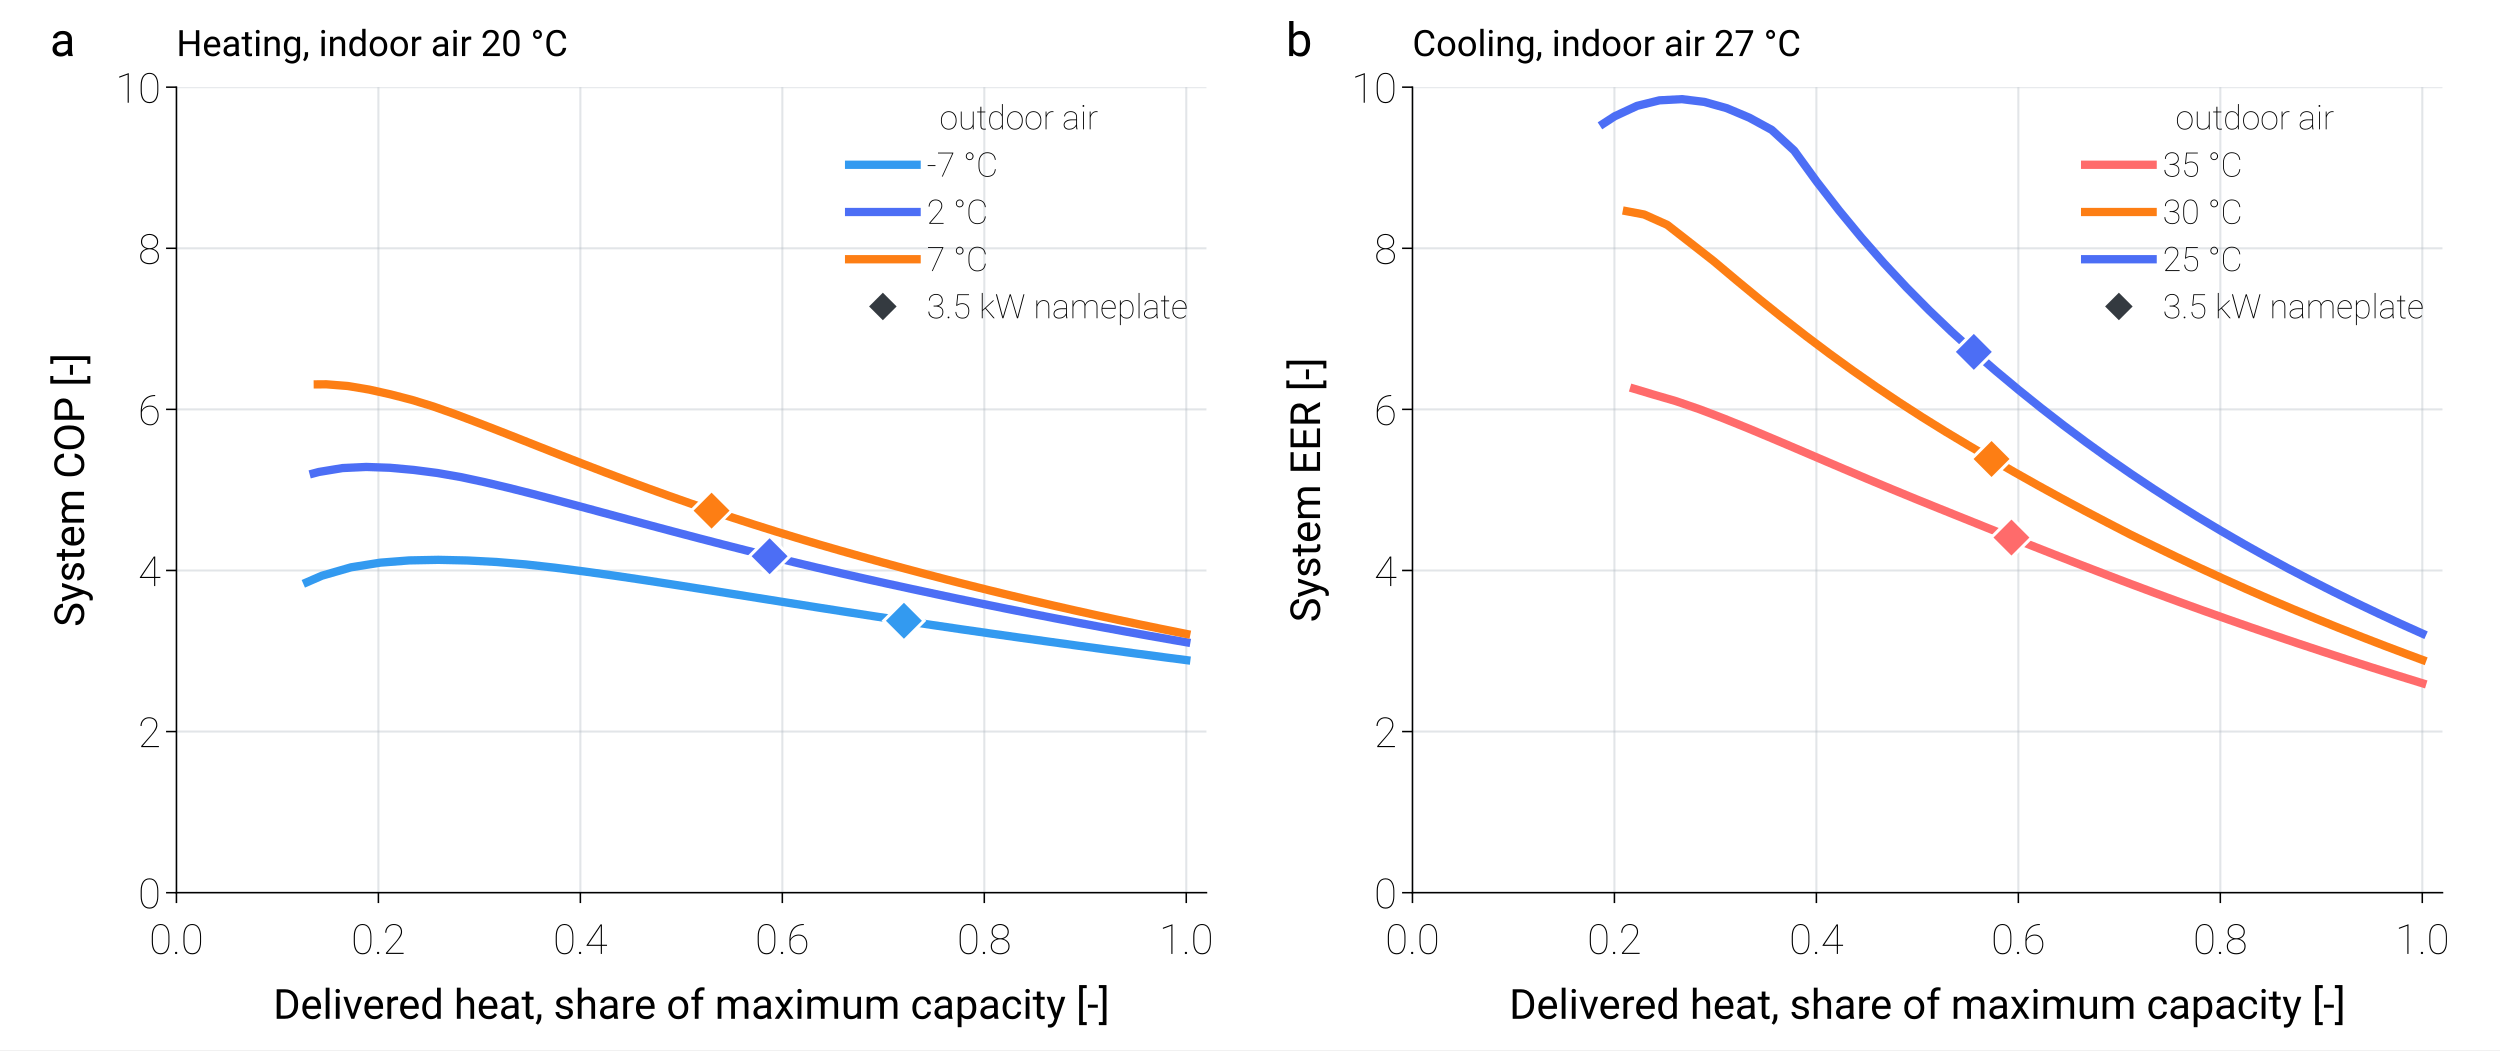
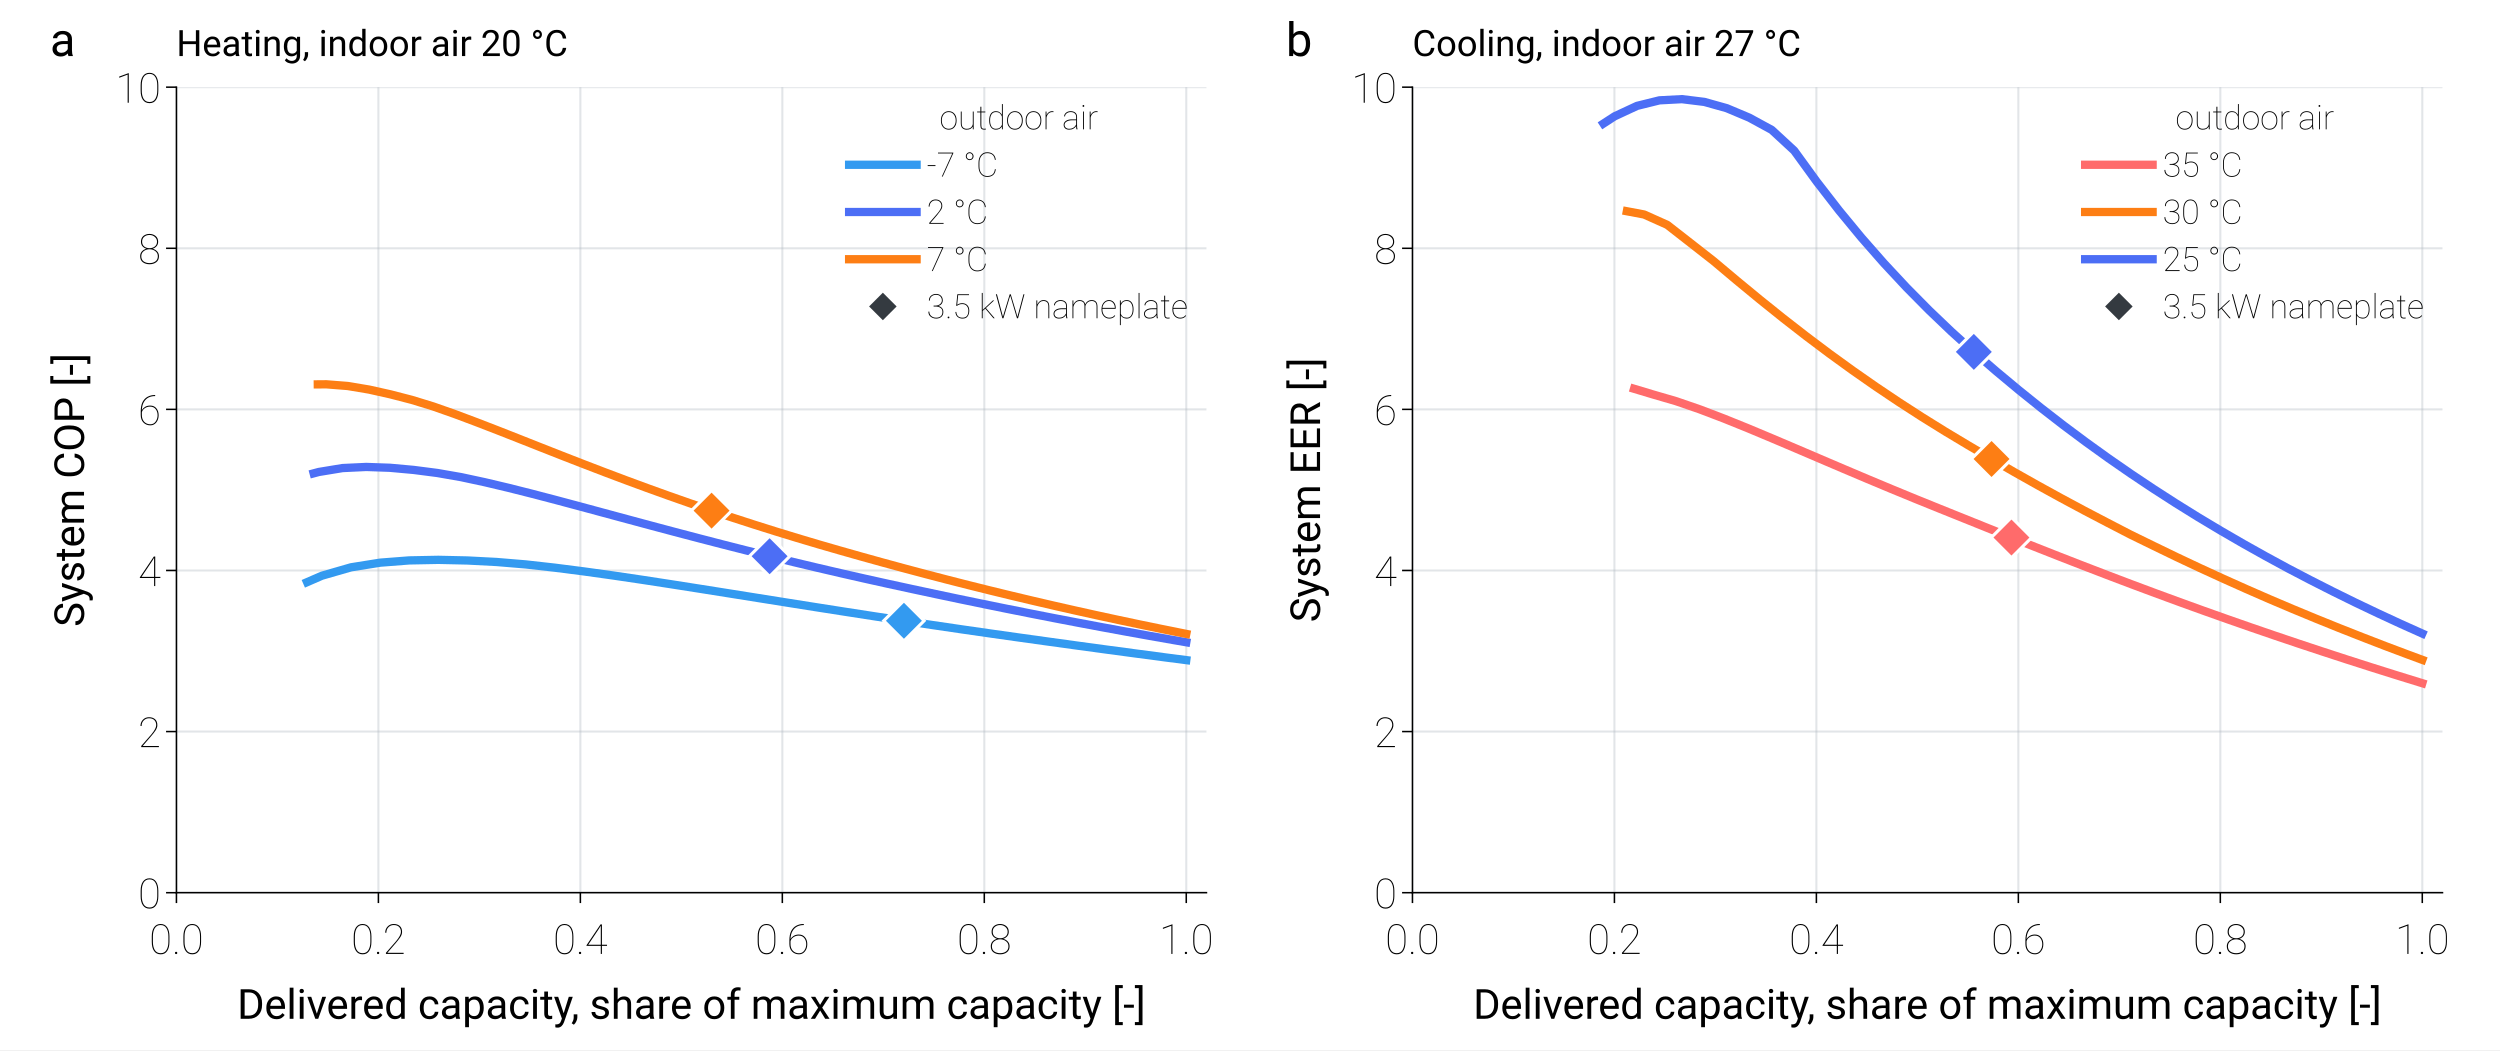
<svg xmlns="http://www.w3.org/2000/svg" xmlns:xlink="http://www.w3.org/1999/xlink" width="481.68pt" height="202.32pt" viewBox="0 0 481.68 202.32" version="1.1">
  <defs>
    <style type="text/css">*{stroke-linejoin: round; stroke-linecap: butt}</style>
  </defs>
  <g id="figure_1">
    <g id="patch_1">
      <path d="M 0 202.32  L 481.68 202.32  L 481.68 0  L 0 0  z " style="fill: #ffffff" />
    </g>
    <g id="axes_1">
      <g id="patch_2">
        <path d="M 33.994 171.994  L 232.45 171.994  L 232.45 16.796  L 33.994 16.796  z " style="fill: #ffffff" />
      </g>
      <g id="matplotlib.axis_1">
        <g id="xtick_1">
          <g id="line2d_1">
-             <path d="M 33.994 171.994  L 33.994 16.796  " clip-path="url(#pe93d511cfc)" style="fill: none; stroke: #adb5bd; stroke-opacity: 0.35; stroke-width: 0.4; stroke-linecap: square" />
+             <path d="M 33.994 171.994  L 33.994 16.796  " clip-path="url(#peae7e62622)" style="fill: none; stroke: #adb5bd; stroke-opacity: 0.35; stroke-width: 0.4; stroke-linecap: square" />
          </g>
          <g id="line2d_2">
            <defs>
              <path id="m2466767bb7" d="M 0 0  L 0 2  " style="stroke: #000000; stroke-width: 0.3" />
            </defs>
            <g>
              <use xlink:href="#m2466767bb7" x="33.994" y="171.994" style="stroke: #000000; stroke-width: 0.3" />
            </g>
          </g>
          <g id="text_1">
            <text style="font-weight: 200; font-size: 8px; font-family: 'Roboto', 'Inter', 'Paperlogy', 'Noto Sans CJK KR', 'Pretendard', 'Noto Sans Math', 'Noto Sans Symbols', 'Noto Sans Symbols 2', sans-serif; text-anchor: middle" x="33.994" y="183.794" transform="rotate(-0 33.9936 183.7936)">0.0</text>
          </g>
        </g>
        <g id="xtick_2">
          <g id="line2d_3">
-             <path d="M 72.907 171.994  L 72.907 16.796  " clip-path="url(#pe93d511cfc)" style="fill: none; stroke: #adb5bd; stroke-opacity: 0.35; stroke-width: 0.4; stroke-linecap: square" />
+             <path d="M 72.907 171.994  L 72.907 16.796  " clip-path="url(#peae7e62622)" style="fill: none; stroke: #adb5bd; stroke-opacity: 0.35; stroke-width: 0.4; stroke-linecap: square" />
          </g>
          <g id="line2d_4">
            <g>
              <use xlink:href="#m2466767bb7" x="72.907" y="171.994" style="stroke: #000000; stroke-width: 0.3" />
            </g>
          </g>
          <g id="text_2">
            <text style="font-weight: 200; font-size: 8px; font-family: 'Roboto', 'Inter', 'Paperlogy', 'Noto Sans CJK KR', 'Pretendard', 'Noto Sans Math', 'Noto Sans Symbols', 'Noto Sans Symbols 2', sans-serif; text-anchor: middle" x="72.907" y="183.794" transform="rotate(-0 72.90662 183.7936)">0.2</text>
          </g>
        </g>
        <g id="xtick_3">
          <g id="line2d_5">
-             <path d="M 111.82 171.994  L 111.82 16.796  " clip-path="url(#pe93d511cfc)" style="fill: none; stroke: #adb5bd; stroke-opacity: 0.35; stroke-width: 0.4; stroke-linecap: square" />
+             <path d="M 111.82 171.994  L 111.82 16.796  " clip-path="url(#peae7e62622)" style="fill: none; stroke: #adb5bd; stroke-opacity: 0.35; stroke-width: 0.4; stroke-linecap: square" />
          </g>
          <g id="line2d_6">
            <g>
              <use xlink:href="#m2466767bb7" x="111.82" y="171.994" style="stroke: #000000; stroke-width: 0.3" />
            </g>
          </g>
          <g id="text_3">
            <text style="font-weight: 200; font-size: 8px; font-family: 'Roboto', 'Inter', 'Paperlogy', 'Noto Sans CJK KR', 'Pretendard', 'Noto Sans Math', 'Noto Sans Symbols', 'Noto Sans Symbols 2', sans-serif; text-anchor: middle" x="111.82" y="183.794" transform="rotate(-0 111.8196 183.7936)">0.4</text>
          </g>
        </g>
        <g id="xtick_4">
          <g id="line2d_7">
-             <path d="M 150.733 171.994  L 150.733 16.796  " clip-path="url(#pe93d511cfc)" style="fill: none; stroke: #adb5bd; stroke-opacity: 0.35; stroke-width: 0.4; stroke-linecap: square" />
+             <path d="M 150.733 171.994  L 150.733 16.796  " clip-path="url(#peae7e62622)" style="fill: none; stroke: #adb5bd; stroke-opacity: 0.35; stroke-width: 0.4; stroke-linecap: square" />
          </g>
          <g id="line2d_8">
            <g>
              <use xlink:href="#m2466767bb7" x="150.733" y="171.994" style="stroke: #000000; stroke-width: 0.3" />
            </g>
          </g>
          <g id="text_4">
            <text style="font-weight: 200; font-size: 8px; font-family: 'Roboto', 'Inter', 'Paperlogy', 'Noto Sans CJK KR', 'Pretendard', 'Noto Sans Math', 'Noto Sans Symbols', 'Noto Sans Symbols 2', sans-serif; text-anchor: middle" x="150.733" y="183.794" transform="rotate(-0 150.7327 183.7936)">0.6</text>
          </g>
        </g>
        <g id="xtick_5">
          <g id="line2d_9">
-             <path d="M 189.646 171.994  L 189.646 16.796  " clip-path="url(#pe93d511cfc)" style="fill: none; stroke: #adb5bd; stroke-opacity: 0.35; stroke-width: 0.4; stroke-linecap: square" />
+             <path d="M 189.646 171.994  L 189.646 16.796  " clip-path="url(#peae7e62622)" style="fill: none; stroke: #adb5bd; stroke-opacity: 0.35; stroke-width: 0.4; stroke-linecap: square" />
          </g>
          <g id="line2d_10">
            <g>
              <use xlink:href="#m2466767bb7" x="189.646" y="171.994" style="stroke: #000000; stroke-width: 0.3" />
            </g>
          </g>
          <g id="text_5">
            <text style="font-weight: 200; font-size: 8px; font-family: 'Roboto', 'Inter', 'Paperlogy', 'Noto Sans CJK KR', 'Pretendard', 'Noto Sans Math', 'Noto Sans Symbols', 'Noto Sans Symbols 2', sans-serif; text-anchor: middle" x="189.646" y="183.794" transform="rotate(-0 189.6457 183.7936)">0.8</text>
          </g>
        </g>
        <g id="xtick_6">
          <g id="line2d_11">
-             <path d="M 228.559 171.994  L 228.559 16.796  " clip-path="url(#pe93d511cfc)" style="fill: none; stroke: #adb5bd; stroke-opacity: 0.35; stroke-width: 0.4; stroke-linecap: square" />
+             <path d="M 228.559 171.994  L 228.559 16.796  " clip-path="url(#peae7e62622)" style="fill: none; stroke: #adb5bd; stroke-opacity: 0.35; stroke-width: 0.4; stroke-linecap: square" />
          </g>
          <g id="line2d_12">
            <g>
              <use xlink:href="#m2466767bb7" x="228.559" y="171.994" style="stroke: #000000; stroke-width: 0.3" />
            </g>
          </g>
          <g id="text_6">
            <text style="font-weight: 200; font-size: 8px; font-family: 'Roboto', 'Inter', 'Paperlogy', 'Noto Sans CJK KR', 'Pretendard', 'Noto Sans Math', 'Noto Sans Symbols', 'Noto Sans Symbols 2', sans-serif; text-anchor: middle" x="228.559" y="183.794" transform="rotate(-0 228.5587 183.7936)">1.0</text>
          </g>
        </g>
        <g id="text_7">
-           <text style="font-size: 8px; font-family: 'Roboto', 'Inter', 'Paperlogy', 'Noto Sans CJK KR', 'Pretendard', 'Noto Sans Math', 'Noto Sans Symbols', 'Noto Sans Symbols 2', sans-serif; text-anchor: middle" x="133.222" y="196.294" transform="rotate(-0 133.2218 196.2936)">Delivered heat, share of maximum capacity [-]</text>
+           <text style="font-size: 8px; font-family: 'Roboto', 'Inter', 'Paperlogy', 'Noto Sans CJK KR', 'Pretendard', 'Noto Sans Math', 'Noto Sans Symbols', 'Noto Sans Symbols 2', sans-serif; text-anchor: middle" x="133.222" y="196.294" transform="rotate(-0 133.2218 196.2936)">Delivered capacity, share of maximum capacity [-]</text>
        </g>
      </g>
      <g id="matplotlib.axis_2">
        <g id="ytick_1">
          <g id="line2d_13">
-             <path d="M 33.994 171.994  L 232.45 171.994  " clip-path="url(#pe93d511cfc)" style="fill: none; stroke: #adb5bd; stroke-opacity: 0.35; stroke-width: 0.4; stroke-linecap: square" />
+             <path d="M 33.994 171.994  L 232.45 171.994  " clip-path="url(#peae7e62622)" style="fill: none; stroke: #adb5bd; stroke-opacity: 0.35; stroke-width: 0.4; stroke-linecap: square" />
          </g>
          <g id="line2d_14">
            <defs>
              <path id="m8ab1dd91d5" d="M 0 0  L -2 0  " style="stroke: #000000; stroke-width: 0.3" />
            </defs>
            <g>
              <use xlink:href="#m8ab1dd91d5" x="33.994" y="171.994" style="stroke: #000000; stroke-width: 0.3" />
            </g>
          </g>
          <g id="text_8">
            <text style="font-weight: 200; font-size: 8px; font-family: 'Roboto', 'Inter', 'Paperlogy', 'Noto Sans CJK KR', 'Pretendard', 'Noto Sans Math', 'Noto Sans Symbols', 'Noto Sans Symbols 2', sans-serif; text-anchor: end" x="30.994" y="174.994" transform="rotate(-0 30.9936 174.9936)">0</text>
          </g>
        </g>
        <g id="ytick_2">
          <g id="line2d_15">
-             <path d="M 33.994 140.954  L 232.45 140.954  " clip-path="url(#pe93d511cfc)" style="fill: none; stroke: #adb5bd; stroke-opacity: 0.35; stroke-width: 0.4; stroke-linecap: square" />
+             <path d="M 33.994 140.954  L 232.45 140.954  " clip-path="url(#peae7e62622)" style="fill: none; stroke: #adb5bd; stroke-opacity: 0.35; stroke-width: 0.4; stroke-linecap: square" />
          </g>
          <g id="line2d_16">
            <g>
              <use xlink:href="#m8ab1dd91d5" x="33.994" y="140.954" style="stroke: #000000; stroke-width: 0.3" />
            </g>
          </g>
          <g id="text_9">
            <text style="font-weight: 200; font-size: 8px; font-family: 'Roboto', 'Inter', 'Paperlogy', 'Noto Sans CJK KR', 'Pretendard', 'Noto Sans Math', 'Noto Sans Symbols', 'Noto Sans Symbols 2', sans-serif; text-anchor: end" x="30.994" y="143.954" transform="rotate(-0 30.9936 143.9542)">2</text>
          </g>
        </g>
        <g id="ytick_3">
          <g id="line2d_17">
-             <path d="M 33.994 109.915  L 232.45 109.915  " clip-path="url(#pe93d511cfc)" style="fill: none; stroke: #adb5bd; stroke-opacity: 0.35; stroke-width: 0.4; stroke-linecap: square" />
+             <path d="M 33.994 109.915  L 232.45 109.915  " clip-path="url(#peae7e62622)" style="fill: none; stroke: #adb5bd; stroke-opacity: 0.35; stroke-width: 0.4; stroke-linecap: square" />
          </g>
          <g id="line2d_18">
            <g>
              <use xlink:href="#m8ab1dd91d5" x="33.994" y="109.915" style="stroke: #000000; stroke-width: 0.3" />
            </g>
          </g>
          <g id="text_10">
            <text style="font-weight: 200; font-size: 8px; font-family: 'Roboto', 'Inter', 'Paperlogy', 'Noto Sans CJK KR', 'Pretendard', 'Noto Sans Math', 'Noto Sans Symbols', 'Noto Sans Symbols 2', sans-serif; text-anchor: end" x="30.994" y="112.915" transform="rotate(-0 30.9936 112.9147)">4</text>
          </g>
        </g>
        <g id="ytick_4">
          <g id="line2d_19">
-             <path d="M 33.994 78.875  L 232.45 78.875  " clip-path="url(#pe93d511cfc)" style="fill: none; stroke: #adb5bd; stroke-opacity: 0.35; stroke-width: 0.4; stroke-linecap: square" />
+             <path d="M 33.994 78.875  L 232.45 78.875  " clip-path="url(#peae7e62622)" style="fill: none; stroke: #adb5bd; stroke-opacity: 0.35; stroke-width: 0.4; stroke-linecap: square" />
          </g>
          <g id="line2d_20">
            <g>
              <use xlink:href="#m8ab1dd91d5" x="33.994" y="78.875" style="stroke: #000000; stroke-width: 0.3" />
            </g>
          </g>
          <g id="text_11">
            <text style="font-weight: 200; font-size: 8px; font-family: 'Roboto', 'Inter', 'Paperlogy', 'Noto Sans CJK KR', 'Pretendard', 'Noto Sans Math', 'Noto Sans Symbols', 'Noto Sans Symbols 2', sans-serif; text-anchor: end" x="30.994" y="81.875" transform="rotate(-0 30.9936 81.87528)">6</text>
          </g>
        </g>
        <g id="ytick_5">
          <g id="line2d_21">
-             <path d="M 33.994 47.836  L 232.45 47.836  " clip-path="url(#pe93d511cfc)" style="fill: none; stroke: #adb5bd; stroke-opacity: 0.35; stroke-width: 0.4; stroke-linecap: square" />
+             <path d="M 33.994 47.836  L 232.45 47.836  " clip-path="url(#peae7e62622)" style="fill: none; stroke: #adb5bd; stroke-opacity: 0.35; stroke-width: 0.4; stroke-linecap: square" />
          </g>
          <g id="line2d_22">
            <g>
              <use xlink:href="#m8ab1dd91d5" x="33.994" y="47.836" style="stroke: #000000; stroke-width: 0.3" />
            </g>
          </g>
          <g id="text_12">
            <text style="font-weight: 200; font-size: 8px; font-family: 'Roboto', 'Inter', 'Paperlogy', 'Noto Sans CJK KR', 'Pretendard', 'Noto Sans Math', 'Noto Sans Symbols', 'Noto Sans Symbols 2', sans-serif; text-anchor: end" x="30.994" y="50.836" transform="rotate(-0 30.9936 50.83584)">8</text>
          </g>
        </g>
        <g id="ytick_6">
          <g id="line2d_23">
-             <path d="M 33.994 16.796  L 232.45 16.796  " clip-path="url(#pe93d511cfc)" style="fill: none; stroke: #adb5bd; stroke-opacity: 0.35; stroke-width: 0.4; stroke-linecap: square" />
+             <path d="M 33.994 16.796  L 232.45 16.796  " clip-path="url(#peae7e62622)" style="fill: none; stroke: #adb5bd; stroke-opacity: 0.35; stroke-width: 0.4; stroke-linecap: square" />
          </g>
          <g id="line2d_24">
            <g>
              <use xlink:href="#m8ab1dd91d5" x="33.994" y="16.796" style="stroke: #000000; stroke-width: 0.3" />
            </g>
          </g>
          <g id="text_13">
            <text style="font-weight: 200; font-size: 8px; font-family: 'Roboto', 'Inter', 'Paperlogy', 'Noto Sans CJK KR', 'Pretendard', 'Noto Sans Math', 'Noto Sans Symbols', 'Noto Sans Symbols 2', sans-serif; text-anchor: end" x="30.994" y="19.796" transform="rotate(-0 30.9936 19.7964)">10</text>
          </g>
        </g>
        <g id="text_14">
          <text style="font-size: 8px; font-family: 'Roboto', 'Inter', 'Paperlogy', 'Noto Sans CJK KR', 'Pretendard', 'Noto Sans Math', 'Noto Sans Symbols', 'Noto Sans Symbols 2', sans-serif; text-anchor: middle" x="16.189" y="94.395" transform="rotate(-90 16.1886 94.395)">System COP [-]</text>
        </g>
      </g>
      <g id="line2d_25">
-         <path d="M 59.17 112.166  L 59.17 112.166  L 62.027 110.922  L 67.634 109.305  L 73.241 108.41  L 78.848 107.975  L 84.454 107.865  L 90.061 107.989  L 95.668 108.279  L 101.275 108.745  L 106.882 109.373  L 112.488 110.093  L 118.095 110.876  L 123.702 111.705  L 129.309 112.566  L 134.915 113.446  L 140.522 114.336  L 146.129 115.23  L 151.736 116.122  L 157.342 117.009  L 162.949 117.886  L 168.556 118.753  L 174.163 119.606  L 179.769 120.445  L 185.376 121.269  L 190.983 122.077  L 196.59 122.868  L 202.197 123.649  L 207.803 124.423  L 213.41 125.184  L 219.017 125.935  L 224.624 126.678  L 228.559 127.187  " clip-path="url(#pe93d511cfc)" style="fill: none; stroke: #339af0; stroke-width: 1.6; stroke-linecap: square" />
+         <path d="M 59.17 112.166  L 59.17 112.166  L 62.027 110.922  L 67.634 109.305  L 73.241 108.41  L 78.848 107.975  L 84.454 107.865  L 90.061 107.989  L 95.668 108.279  L 101.275 108.745  L 106.882 109.373  L 112.488 110.093  L 118.095 110.876  L 123.702 111.705  L 129.309 112.566  L 134.915 113.446  L 140.522 114.336  L 146.129 115.23  L 151.736 116.122  L 157.342 117.009  L 162.949 117.886  L 168.556 118.753  L 174.163 119.606  L 179.769 120.445  L 185.376 121.269  L 190.983 122.077  L 196.59 122.868  L 202.197 123.649  L 207.803 124.423  L 213.41 125.184  L 219.017 125.935  L 224.624 126.678  L 228.559 127.187  " clip-path="url(#peae7e62622)" style="fill: none; stroke: #339af0; stroke-width: 1.6; stroke-linecap: square" />
      </g>
      <g id="line2d_26">
-         <path d="M 60.436 91.2  L 60.436 91.2  L 60.436 91.2  L 61.423 90.937  L 65.994 90.183  L 70.566 89.967  L 75.137 90.127  L 79.709 90.542  L 84.28 91.133  L 88.852 91.931  L 93.423 92.914  L 97.994 93.997  L 102.566 95.149  L 107.137 96.345  L 111.709 97.567  L 116.28 98.803  L 120.852 100.037  L 125.423 101.267  L 129.995 102.485  L 134.566 103.687  L 139.138 104.871  L 143.709 106.033  L 148.281 107.171  L 152.852 108.286  L 157.424 109.375  L 161.995 110.44  L 166.567 111.479  L 171.138 112.493  L 175.71 113.486  L 180.281 114.464  L 184.853 115.426  L 189.424 116.371  L 193.996 117.3  L 198.567 118.211  L 203.139 119.106  L 207.71 119.981  L 212.282 120.838  L 216.853 121.678  L 221.425 122.5  L 225.996 123.304  L 228.559 123.746  " clip-path="url(#pe93d511cfc)" style="fill: none; stroke: #4c6ef5; stroke-width: 1.6; stroke-linecap: square" />
+         <path d="M 60.436 91.2  L 60.436 91.2  L 60.436 91.2  L 61.423 90.937  L 65.994 90.183  L 70.566 89.967  L 75.137 90.127  L 79.709 90.542  L 84.28 91.133  L 88.852 91.931  L 93.423 92.914  L 97.994 93.997  L 102.566 95.149  L 107.137 96.345  L 111.709 97.567  L 116.28 98.803  L 120.852 100.037  L 125.423 101.267  L 129.995 102.485  L 134.566 103.687  L 139.138 104.871  L 143.709 106.033  L 148.281 107.171  L 152.852 108.286  L 157.424 109.375  L 161.995 110.44  L 166.567 111.479  L 171.138 112.493  L 175.71 113.486  L 180.281 114.464  L 184.853 115.426  L 189.424 116.371  L 193.996 117.3  L 198.567 118.211  L 203.139 119.106  L 207.71 119.981  L 212.282 120.838  L 216.853 121.678  L 221.425 122.5  L 225.996 123.304  L 228.559 123.746  " clip-path="url(#peae7e62622)" style="fill: none; stroke: #4c6ef5; stroke-width: 1.6; stroke-linecap: square" />
      </g>
      <g id="line2d_27">
-         <path d="M 61.232 74.059  L 61.232 74.059  L 61.232 74.059  L 61.232 74.059  L 62.863 74.045  L 66.987 74.37  L 71.111 75.059  L 75.235 75.981  L 79.36 77.05  L 83.484 78.317  L 87.608 79.769  L 91.732 81.314  L 95.856 82.908  L 99.981 84.53  L 104.105 86.161  L 108.229 87.784  L 112.353 89.39  L 116.477 90.972  L 120.601 92.525  L 124.726 94.044  L 128.85 95.529  L 132.974 96.977  L 137.098 98.387  L 141.222 99.76  L 145.347 101.095  L 149.471 102.394  L 153.595 103.655  L 157.719 104.883  L 161.843 106.074  L 165.967 107.242  L 170.092 108.388  L 174.216 109.51  L 178.34 110.607  L 182.464 111.682  L 186.588 112.733  L 190.713 113.76  L 194.837 114.763  L 198.961 115.743  L 203.085 116.701  L 207.209 117.636  L 211.333 118.549  L 215.458 119.441  L 219.582 120.313  L 223.706 121.162  L 227.83 121.991  L 228.559 122.136  " clip-path="url(#pe93d511cfc)" style="fill: none; stroke: #fd7e14; stroke-width: 1.6; stroke-linecap: square" />
+         <path d="M 61.232 74.059  L 61.232 74.059  L 61.232 74.059  L 61.232 74.059  L 62.863 74.045  L 66.987 74.37  L 71.111 75.059  L 75.235 75.981  L 79.36 77.05  L 83.484 78.317  L 87.608 79.769  L 91.732 81.314  L 95.856 82.908  L 99.981 84.53  L 104.105 86.161  L 108.229 87.784  L 112.353 89.39  L 116.477 90.972  L 120.601 92.525  L 124.726 94.044  L 128.85 95.529  L 132.974 96.977  L 137.098 98.387  L 141.222 99.76  L 145.347 101.095  L 149.471 102.394  L 153.595 103.655  L 157.719 104.883  L 161.843 106.074  L 165.967 107.242  L 170.092 108.388  L 174.216 109.51  L 178.34 110.607  L 182.464 111.682  L 186.588 112.733  L 190.713 113.76  L 194.837 114.763  L 198.961 115.743  L 203.085 116.701  L 207.209 117.636  L 211.333 118.549  L 215.458 119.441  L 219.582 120.313  L 223.706 121.162  L 227.83 121.991  L 228.559 122.136  " clip-path="url(#peae7e62622)" style="fill: none; stroke: #fd7e14; stroke-width: 1.6; stroke-linecap: square" />
      </g>
      <g id="line2d_28" />
      <g id="patch_3">
        <path d="M 33.994 171.994  L 33.994 16.796  " style="fill: none; stroke: #000000; stroke-width: 0.3; stroke-linejoin: miter; stroke-linecap: square" />
      </g>
      <g id="patch_4">
        <path d="M 33.994 171.994  L 232.45 171.994  " style="fill: none; stroke: #000000; stroke-width: 0.3; stroke-linejoin: miter; stroke-linecap: square" />
      </g>
      <g id="text_15">
        <text style="font-size: 9px; font-family: 'Roboto', 'Inter', 'Paperlogy', 'Noto Sans CJK KR', 'Pretendard', 'Noto Sans Math', 'Noto Sans Symbols', 'Noto Sans Symbols 2', sans-serif; text-anchor: start" x="9.634" y="10.796" transform="rotate(-0 9.6336 10.7964)">a</text>
      </g>
      <g id="text_16">
        <text style="font-size: 7px; font-family: 'Roboto', 'Inter', 'Paperlogy', 'Noto Sans CJK KR', 'Pretendard', 'Noto Sans Math', 'Noto Sans Symbols', 'Noto Sans Symbols 2', sans-serif; text-anchor: start" x="33.994" y="10.796" transform="rotate(-0 33.9936 10.7964)">Heating, indoor air 20 °C</text>
      </g>
      <g id="line2d_29">
        <defs>
          <path id="m52c33c98a3" d="M -0 3.889  L 3.889 0  L 0 -3.889  L -3.889 -0  z " style="stroke: #ffffff; stroke-width: 0.6; stroke-linejoin: miter" />
        </defs>
-         <g clip-path="url(#pe93d511cfc)">
+         <g clip-path="url(#peae7e62622)">
          <use xlink:href="#m52c33c98a3" x="174.163" y="119.606" style="fill: #339af0; stroke: #ffffff; stroke-width: 0.6; stroke-linejoin: miter" />
        </g>
      </g>
      <g id="line2d_30">
        <defs>
          <path id="mee6ac0315c" d="M -0 3.889  L 3.889 0  L 0 -3.889  L -3.889 -0  z " style="stroke: #ffffff; stroke-width: 0.6; stroke-linejoin: miter" />
        </defs>
-         <g clip-path="url(#pe93d511cfc)">
+         <g clip-path="url(#peae7e62622)">
          <use xlink:href="#mee6ac0315c" x="148.281" y="107.171" style="fill: #4c6ef5; stroke: #ffffff; stroke-width: 0.6; stroke-linejoin: miter" />
        </g>
      </g>
      <g id="line2d_31">
        <defs>
          <path id="me0ae78a7ed" d="M -0 3.889  L 3.889 0  L 0 -3.889  L -3.889 -0  z " style="stroke: #ffffff; stroke-width: 0.6; stroke-linejoin: miter" />
        </defs>
-         <g clip-path="url(#pe93d511cfc)">
+         <g clip-path="url(#peae7e62622)">
          <use xlink:href="#me0ae78a7ed" x="137.098" y="98.387" style="fill: #fd7e14; stroke: #ffffff; stroke-width: 0.6; stroke-linejoin: miter" />
        </g>
      </g>
      <g id="legend_1">
        <g id="text_17">
          <text style="font-weight: 200; font-size: 6.5px; font-family: 'Roboto', 'Inter', 'Paperlogy', 'Noto Sans CJK KR', 'Pretendard', 'Noto Sans Math', 'Noto Sans Symbols', 'Noto Sans Symbols 2', sans-serif; text-anchor: start" x="181.007" y="24.921" transform="rotate(-0 181.0066 24.9214)">outdoor air</text>
        </g>
        <g id="line2d_32">
          <path d="M 163.601 31.746  L 170.101 31.746  L 176.601 31.746  " style="fill: none; stroke: #339af0; stroke-width: 1.6; stroke-linecap: square" />
        </g>
        <g id="text_18">
          <text style="font-weight: 200; font-size: 6.5px; font-family: 'Roboto', 'Inter', 'Paperlogy', 'Noto Sans CJK KR', 'Pretendard', 'Noto Sans Math', 'Noto Sans Symbols', 'Noto Sans Symbols 2', sans-serif; text-anchor: start" x="178.551" y="34.021" transform="rotate(-0 178.5508 34.0214)">-7 °C</text>
        </g>
        <g id="line2d_33">
          <path d="M 163.601 40.846  L 170.101 40.846  L 176.601 40.846  " style="fill: none; stroke: #4c6ef5; stroke-width: 1.6; stroke-linecap: square" />
        </g>
        <g id="text_19">
          <text style="font-weight: 200; font-size: 6.5px; font-family: 'Roboto', 'Inter', 'Paperlogy', 'Noto Sans CJK KR', 'Pretendard', 'Noto Sans Math', 'Noto Sans Symbols', 'Noto Sans Symbols 2', sans-serif; text-anchor: start" x="178.551" y="43.121" transform="rotate(-0 178.5508 43.1214)">2 °C</text>
        </g>
        <g id="line2d_34">
          <path d="M 163.601 49.946  L 170.101 49.946  L 176.601 49.946  " style="fill: none; stroke: #fd7e14; stroke-width: 1.6; stroke-linecap: square" />
        </g>
        <g id="text_20">
          <text style="font-weight: 200; font-size: 6.5px; font-family: 'Roboto', 'Inter', 'Paperlogy', 'Noto Sans CJK KR', 'Pretendard', 'Noto Sans Math', 'Noto Sans Symbols', 'Noto Sans Symbols 2', sans-serif; text-anchor: start" x="178.551" y="52.221" transform="rotate(-0 178.5508 52.2214)">7 °C</text>
        </g>
        <g id="line2d_35">
          <defs>
            <path id="m2ac2c188bb" d="M -0 1.945  L 1.945 0  L 0 -1.945  L -1.945 -0  z " style="stroke: #343a40; stroke-linejoin: miter" />
          </defs>
          <g>
            <use xlink:href="#m2ac2c188bb" x="170.101" y="59.046" style="fill: #343a40; stroke: #343a40; stroke-linejoin: miter" />
          </g>
        </g>
        <g id="text_21">
          <text style="font-weight: 200; font-size: 6.5px; font-family: 'Roboto', 'Inter', 'Paperlogy', 'Noto Sans CJK KR', 'Pretendard', 'Noto Sans Math', 'Noto Sans Symbols', 'Noto Sans Symbols 2', sans-serif; text-anchor: start" x="178.551" y="61.321" transform="rotate(-0 178.5508 61.3214)">3.5 kW nameplate</text>
        </g>
      </g>
    </g>
    <g id="axes_2">
      <g id="patch_5">
        <path d="M 272.141 171.994  L 470.598 171.994  L 470.598 16.796  L 272.141 16.796  z " style="fill: #ffffff" />
      </g>
      <g id="matplotlib.axis_3">
        <g id="xtick_7">
          <g id="line2d_36">
-             <path d="M 272.141 171.994  L 272.141 16.796  " clip-path="url(#pe4dfc6f182)" style="fill: none; stroke: #adb5bd; stroke-opacity: 0.35; stroke-width: 0.4; stroke-linecap: square" />
+             <path d="M 272.141 171.994  L 272.141 16.796  " clip-path="url(#pd9ec1f9116)" style="fill: none; stroke: #adb5bd; stroke-opacity: 0.35; stroke-width: 0.4; stroke-linecap: square" />
          </g>
          <g id="line2d_37">
            <g>
              <use xlink:href="#m2466767bb7" x="272.141" y="171.994" style="stroke: #000000; stroke-width: 0.3" />
            </g>
          </g>
          <g id="text_22">
            <text style="font-weight: 200; font-size: 8px; font-family: 'Roboto', 'Inter', 'Paperlogy', 'Noto Sans CJK KR', 'Pretendard', 'Noto Sans Math', 'Noto Sans Symbols', 'Noto Sans Symbols 2', sans-serif; text-anchor: middle" x="272.141" y="183.794" transform="rotate(-0 272.1413 183.7936)">0.0</text>
          </g>
        </g>
        <g id="xtick_8">
          <g id="line2d_38">
-             <path d="M 311.054 171.994  L 311.054 16.796  " clip-path="url(#pe4dfc6f182)" style="fill: none; stroke: #adb5bd; stroke-opacity: 0.35; stroke-width: 0.4; stroke-linecap: square" />
+             <path d="M 311.054 171.994  L 311.054 16.796  " clip-path="url(#pd9ec1f9116)" style="fill: none; stroke: #adb5bd; stroke-opacity: 0.35; stroke-width: 0.4; stroke-linecap: square" />
          </g>
          <g id="line2d_39">
            <g>
              <use xlink:href="#m2466767bb7" x="311.054" y="171.994" style="stroke: #000000; stroke-width: 0.3" />
            </g>
          </g>
          <g id="text_23">
            <text style="font-weight: 200; font-size: 8px; font-family: 'Roboto', 'Inter', 'Paperlogy', 'Noto Sans CJK KR', 'Pretendard', 'Noto Sans Math', 'Noto Sans Symbols', 'Noto Sans Symbols 2', sans-serif; text-anchor: middle" x="311.054" y="183.794" transform="rotate(-0 311.0543 183.7936)">0.2</text>
          </g>
        </g>
        <g id="xtick_9">
          <g id="line2d_40">
-             <path d="M 349.967 171.994  L 349.967 16.796  " clip-path="url(#pe4dfc6f182)" style="fill: none; stroke: #adb5bd; stroke-opacity: 0.35; stroke-width: 0.4; stroke-linecap: square" />
+             <path d="M 349.967 171.994  L 349.967 16.796  " clip-path="url(#pd9ec1f9116)" style="fill: none; stroke: #adb5bd; stroke-opacity: 0.35; stroke-width: 0.4; stroke-linecap: square" />
          </g>
          <g id="line2d_41">
            <g>
              <use xlink:href="#m2466767bb7" x="349.967" y="171.994" style="stroke: #000000; stroke-width: 0.3" />
            </g>
          </g>
          <g id="text_24">
            <text style="font-weight: 200; font-size: 8px; font-family: 'Roboto', 'Inter', 'Paperlogy', 'Noto Sans CJK KR', 'Pretendard', 'Noto Sans Math', 'Noto Sans Symbols', 'Noto Sans Symbols 2', sans-serif; text-anchor: middle" x="349.967" y="183.794" transform="rotate(-0 349.9673 183.7936)">0.4</text>
          </g>
        </g>
        <g id="xtick_10">
          <g id="line2d_42">
-             <path d="M 388.88 171.994  L 388.88 16.796  " clip-path="url(#pe4dfc6f182)" style="fill: none; stroke: #adb5bd; stroke-opacity: 0.35; stroke-width: 0.4; stroke-linecap: square" />
+             <path d="M 388.88 171.994  L 388.88 16.796  " clip-path="url(#pd9ec1f9116)" style="fill: none; stroke: #adb5bd; stroke-opacity: 0.35; stroke-width: 0.4; stroke-linecap: square" />
          </g>
          <g id="line2d_43">
            <g>
              <use xlink:href="#m2466767bb7" x="388.88" y="171.994" style="stroke: #000000; stroke-width: 0.3" />
            </g>
          </g>
          <g id="text_25">
            <text style="font-weight: 200; font-size: 8px; font-family: 'Roboto', 'Inter', 'Paperlogy', 'Noto Sans CJK KR', 'Pretendard', 'Noto Sans Math', 'Noto Sans Symbols', 'Noto Sans Symbols 2', sans-serif; text-anchor: middle" x="388.88" y="183.794" transform="rotate(-0 388.8804 183.7936)">0.6</text>
          </g>
        </g>
        <g id="xtick_11">
          <g id="line2d_44">
-             <path d="M 427.793 171.994  L 427.793 16.796  " clip-path="url(#pe4dfc6f182)" style="fill: none; stroke: #adb5bd; stroke-opacity: 0.35; stroke-width: 0.4; stroke-linecap: square" />
+             <path d="M 427.793 171.994  L 427.793 16.796  " clip-path="url(#pd9ec1f9116)" style="fill: none; stroke: #adb5bd; stroke-opacity: 0.35; stroke-width: 0.4; stroke-linecap: square" />
          </g>
          <g id="line2d_45">
            <g>
              <use xlink:href="#m2466767bb7" x="427.793" y="171.994" style="stroke: #000000; stroke-width: 0.3" />
            </g>
          </g>
          <g id="text_26">
            <text style="font-weight: 200; font-size: 8px; font-family: 'Roboto', 'Inter', 'Paperlogy', 'Noto Sans CJK KR', 'Pretendard', 'Noto Sans Math', 'Noto Sans Symbols', 'Noto Sans Symbols 2', sans-serif; text-anchor: middle" x="427.793" y="183.794" transform="rotate(-0 427.7934 183.7936)">0.8</text>
          </g>
        </g>
        <g id="xtick_12">
          <g id="line2d_46">
-             <path d="M 466.706 171.994  L 466.706 16.796  " clip-path="url(#pe4dfc6f182)" style="fill: none; stroke: #adb5bd; stroke-opacity: 0.35; stroke-width: 0.4; stroke-linecap: square" />
+             <path d="M 466.706 171.994  L 466.706 16.796  " clip-path="url(#pd9ec1f9116)" style="fill: none; stroke: #adb5bd; stroke-opacity: 0.35; stroke-width: 0.4; stroke-linecap: square" />
          </g>
          <g id="line2d_47">
            <g>
              <use xlink:href="#m2466767bb7" x="466.706" y="171.994" style="stroke: #000000; stroke-width: 0.3" />
            </g>
          </g>
          <g id="text_27">
            <text style="font-weight: 200; font-size: 8px; font-family: 'Roboto', 'Inter', 'Paperlogy', 'Noto Sans CJK KR', 'Pretendard', 'Noto Sans Math', 'Noto Sans Symbols', 'Noto Sans Symbols 2', sans-serif; text-anchor: middle" x="466.706" y="183.794" transform="rotate(-0 466.7064 183.7936)">1.0</text>
          </g>
        </g>
        <g id="text_28">
-           <text style="font-size: 8px; font-family: 'Roboto', 'Inter', 'Paperlogy', 'Noto Sans CJK KR', 'Pretendard', 'Noto Sans Math', 'Noto Sans Symbols', 'Noto Sans Symbols 2', sans-serif; text-anchor: middle" x="371.369" y="196.294" transform="rotate(-0 371.3695 196.2936)">Delivered heat, share of maximum capacity [-]</text>
+           <text style="font-size: 8px; font-family: 'Roboto', 'Inter', 'Paperlogy', 'Noto Sans CJK KR', 'Pretendard', 'Noto Sans Math', 'Noto Sans Symbols', 'Noto Sans Symbols 2', sans-serif; text-anchor: middle" x="371.369" y="196.294" transform="rotate(-0 371.3695 196.2936)">Delivered capacity, share of maximum capacity [-]</text>
        </g>
      </g>
      <g id="matplotlib.axis_4">
        <g id="ytick_7">
          <g id="line2d_48">
-             <path d="M 272.141 171.994  L 470.598 171.994  " clip-path="url(#pe4dfc6f182)" style="fill: none; stroke: #adb5bd; stroke-opacity: 0.35; stroke-width: 0.4; stroke-linecap: square" />
+             <path d="M 272.141 171.994  L 470.598 171.994  " clip-path="url(#pd9ec1f9116)" style="fill: none; stroke: #adb5bd; stroke-opacity: 0.35; stroke-width: 0.4; stroke-linecap: square" />
          </g>
          <g id="line2d_49">
            <g>
              <use xlink:href="#m8ab1dd91d5" x="272.141" y="171.994" style="stroke: #000000; stroke-width: 0.3" />
            </g>
          </g>
          <g id="text_29">
            <text style="font-weight: 200; font-size: 8px; font-family: 'Roboto', 'Inter', 'Paperlogy', 'Noto Sans CJK KR', 'Pretendard', 'Noto Sans Math', 'Noto Sans Symbols', 'Noto Sans Symbols 2', sans-serif; text-anchor: end" x="269.141" y="174.994" transform="rotate(-0 269.1413 174.9936)">0</text>
          </g>
        </g>
        <g id="ytick_8">
          <g id="line2d_50">
-             <path d="M 272.141 140.954  L 470.598 140.954  " clip-path="url(#pe4dfc6f182)" style="fill: none; stroke: #adb5bd; stroke-opacity: 0.35; stroke-width: 0.4; stroke-linecap: square" />
+             <path d="M 272.141 140.954  L 470.598 140.954  " clip-path="url(#pd9ec1f9116)" style="fill: none; stroke: #adb5bd; stroke-opacity: 0.35; stroke-width: 0.4; stroke-linecap: square" />
          </g>
          <g id="line2d_51">
            <g>
              <use xlink:href="#m8ab1dd91d5" x="272.141" y="140.954" style="stroke: #000000; stroke-width: 0.3" />
            </g>
          </g>
          <g id="text_30">
            <text style="font-weight: 200; font-size: 8px; font-family: 'Roboto', 'Inter', 'Paperlogy', 'Noto Sans CJK KR', 'Pretendard', 'Noto Sans Math', 'Noto Sans Symbols', 'Noto Sans Symbols 2', sans-serif; text-anchor: end" x="269.141" y="143.954" transform="rotate(-0 269.1413 143.9542)">2</text>
          </g>
        </g>
        <g id="ytick_9">
          <g id="line2d_52">
-             <path d="M 272.141 109.915  L 470.598 109.915  " clip-path="url(#pe4dfc6f182)" style="fill: none; stroke: #adb5bd; stroke-opacity: 0.35; stroke-width: 0.4; stroke-linecap: square" />
+             <path d="M 272.141 109.915  L 470.598 109.915  " clip-path="url(#pd9ec1f9116)" style="fill: none; stroke: #adb5bd; stroke-opacity: 0.35; stroke-width: 0.4; stroke-linecap: square" />
          </g>
          <g id="line2d_53">
            <g>
              <use xlink:href="#m8ab1dd91d5" x="272.141" y="109.915" style="stroke: #000000; stroke-width: 0.3" />
            </g>
          </g>
          <g id="text_31">
            <text style="font-weight: 200; font-size: 8px; font-family: 'Roboto', 'Inter', 'Paperlogy', 'Noto Sans CJK KR', 'Pretendard', 'Noto Sans Math', 'Noto Sans Symbols', 'Noto Sans Symbols 2', sans-serif; text-anchor: end" x="269.141" y="112.915" transform="rotate(-0 269.1413 112.9147)">4</text>
          </g>
        </g>
        <g id="ytick_10">
          <g id="line2d_54">
-             <path d="M 272.141 78.875  L 470.598 78.875  " clip-path="url(#pe4dfc6f182)" style="fill: none; stroke: #adb5bd; stroke-opacity: 0.35; stroke-width: 0.4; stroke-linecap: square" />
+             <path d="M 272.141 78.875  L 470.598 78.875  " clip-path="url(#pd9ec1f9116)" style="fill: none; stroke: #adb5bd; stroke-opacity: 0.35; stroke-width: 0.4; stroke-linecap: square" />
          </g>
          <g id="line2d_55">
            <g>
              <use xlink:href="#m8ab1dd91d5" x="272.141" y="78.875" style="stroke: #000000; stroke-width: 0.3" />
            </g>
          </g>
          <g id="text_32">
            <text style="font-weight: 200; font-size: 8px; font-family: 'Roboto', 'Inter', 'Paperlogy', 'Noto Sans CJK KR', 'Pretendard', 'Noto Sans Math', 'Noto Sans Symbols', 'Noto Sans Symbols 2', sans-serif; text-anchor: end" x="269.141" y="81.875" transform="rotate(-0 269.1413 81.87528)">6</text>
          </g>
        </g>
        <g id="ytick_11">
          <g id="line2d_56">
-             <path d="M 272.141 47.836  L 470.598 47.836  " clip-path="url(#pe4dfc6f182)" style="fill: none; stroke: #adb5bd; stroke-opacity: 0.35; stroke-width: 0.4; stroke-linecap: square" />
+             <path d="M 272.141 47.836  L 470.598 47.836  " clip-path="url(#pd9ec1f9116)" style="fill: none; stroke: #adb5bd; stroke-opacity: 0.35; stroke-width: 0.4; stroke-linecap: square" />
          </g>
          <g id="line2d_57">
            <g>
              <use xlink:href="#m8ab1dd91d5" x="272.141" y="47.836" style="stroke: #000000; stroke-width: 0.3" />
            </g>
          </g>
          <g id="text_33">
            <text style="font-weight: 200; font-size: 8px; font-family: 'Roboto', 'Inter', 'Paperlogy', 'Noto Sans CJK KR', 'Pretendard', 'Noto Sans Math', 'Noto Sans Symbols', 'Noto Sans Symbols 2', sans-serif; text-anchor: end" x="269.141" y="50.836" transform="rotate(-0 269.1413 50.83584)">8</text>
          </g>
        </g>
        <g id="ytick_12">
          <g id="line2d_58">
-             <path d="M 272.141 16.796  L 470.598 16.796  " clip-path="url(#pe4dfc6f182)" style="fill: none; stroke: #adb5bd; stroke-opacity: 0.35; stroke-width: 0.4; stroke-linecap: square" />
+             <path d="M 272.141 16.796  L 470.598 16.796  " clip-path="url(#pd9ec1f9116)" style="fill: none; stroke: #adb5bd; stroke-opacity: 0.35; stroke-width: 0.4; stroke-linecap: square" />
          </g>
          <g id="line2d_59">
            <g>
              <use xlink:href="#m8ab1dd91d5" x="272.141" y="16.796" style="stroke: #000000; stroke-width: 0.3" />
            </g>
          </g>
          <g id="text_34">
            <text style="font-weight: 200; font-size: 8px; font-family: 'Roboto', 'Inter', 'Paperlogy', 'Noto Sans CJK KR', 'Pretendard', 'Noto Sans Math', 'Noto Sans Symbols', 'Noto Sans Symbols 2', sans-serif; text-anchor: end" x="269.141" y="19.796" transform="rotate(-0 269.1413 19.7964)">10</text>
          </g>
        </g>
        <g id="text_35">
          <text style="font-size: 8px; font-family: 'Roboto', 'Inter', 'Paperlogy', 'Noto Sans CJK KR', 'Pretendard', 'Noto Sans Math', 'Noto Sans Symbols', 'Noto Sans Symbols 2', sans-serif; text-anchor: middle" x="254.336" y="94.395" transform="rotate(-90 254.3363 94.395)">System EER [-]</text>
        </g>
      </g>
      <g id="line2d_60">
-         <path d="M 314.835 74.905  L 314.835 74.905  L 314.835 74.905  L 314.835 74.905  L 314.835 74.905  L 314.835 74.905  L 314.835 74.905  L 318.304 75.948  L 322.921 77.294  L 327.537 78.885  L 332.153 80.645  L 336.77 82.512  L 341.386 84.445  L 346.002 86.406  L 350.619 88.381  L 355.235 90.352  L 359.851 92.306  L 364.468 94.237  L 369.084 96.138  L 373.7 98.007  L 378.317 99.863  L 382.933 101.721  L 387.549 103.57  L 392.166 105.408  L 396.782 107.228  L 401.398 109.026  L 406.015 110.802  L 410.631 112.553  L 415.247 114.276  L 419.863 115.971  L 424.48 117.641  L 429.096 119.281  L 433.712 120.893  L 438.329 122.478  L 442.945 124.034  L 447.561 125.563  L 452.178 127.068  L 456.794 128.546  L 461.41 129.998  L 466.027 131.427  L 466.706 131.635  " clip-path="url(#pe4dfc6f182)" style="fill: none; stroke: #ff6b6b; stroke-width: 1.6; stroke-linecap: square" />
+         <path d="M 314.835 74.905  L 314.835 74.905  L 314.835 74.905  L 314.835 74.905  L 314.835 74.905  L 314.835 74.905  L 314.835 74.905  L 318.304 75.948  L 322.921 77.294  L 327.537 78.885  L 332.153 80.645  L 336.77 82.512  L 341.386 84.445  L 346.002 86.406  L 350.619 88.381  L 355.235 90.352  L 359.851 92.306  L 364.468 94.237  L 369.084 96.138  L 373.7 98.007  L 378.317 99.863  L 382.933 101.721  L 387.549 103.57  L 392.166 105.408  L 396.782 107.228  L 401.398 109.026  L 406.015 110.802  L 410.631 112.553  L 415.247 114.276  L 419.863 115.971  L 424.48 117.641  L 429.096 119.281  L 433.712 120.893  L 438.329 122.478  L 442.945 124.034  L 447.561 125.563  L 452.178 127.068  L 456.794 128.546  L 461.41 129.998  L 466.027 131.427  L 466.706 131.635  " clip-path="url(#pd9ec1f9116)" style="fill: none; stroke: #ff6b6b; stroke-width: 1.6; stroke-linecap: square" />
      </g>
      <g id="line2d_61">
-         <path d="M 313.454 40.702  L 313.454 40.702  L 313.454 40.702  L 313.454 40.702  L 313.454 40.702  L 313.454 40.702  L 313.454 40.702  L 316.771 41.327  L 321.234 43.326  L 325.697 46.807  L 330.16 50.298  L 334.623 54.048  L 339.086 57.726  L 343.549 61.309  L 348.012 64.78  L 352.474 68.134  L 356.937 71.367  L 361.4 74.481  L 365.863 77.477  L 370.326 80.36  L 374.789 83.135  L 379.252 85.813  L 383.715 88.435  L 388.178 91.004  L 392.641 93.517  L 397.104 95.97  L 401.567 98.364  L 406.03 100.699  L 410.493 103.009  L 414.956 105.19  L 419.419 107.35  L 423.882 109.452  L 428.345 111.498  L 432.808 113.496  L 437.271 115.445  L 441.734 117.34  L 446.197 119.188  L 450.659 120.992  L 455.122 122.753  L 459.585 124.477  L 464.048 126.155  L 466.706 127.137  " clip-path="url(#pe4dfc6f182)" style="fill: none; stroke: #fd7e14; stroke-width: 1.6; stroke-linecap: square" />
+         <path d="M 313.454 40.702  L 313.454 40.702  L 313.454 40.702  L 313.454 40.702  L 313.454 40.702  L 313.454 40.702  L 313.454 40.702  L 316.771 41.327  L 321.234 43.326  L 325.697 46.807  L 330.16 50.298  L 334.623 54.048  L 339.086 57.726  L 343.549 61.309  L 348.012 64.78  L 352.474 68.134  L 356.937 71.367  L 361.4 74.481  L 365.863 77.477  L 370.326 80.36  L 374.789 83.135  L 379.252 85.813  L 383.715 88.435  L 388.178 91.004  L 392.641 93.517  L 397.104 95.97  L 401.567 98.364  L 406.03 100.699  L 410.493 103.009  L 414.956 105.19  L 419.419 107.35  L 423.882 109.452  L 428.345 111.498  L 432.808 113.496  L 437.271 115.445  L 441.734 117.34  L 446.197 119.188  L 450.659 120.992  L 455.122 122.753  L 459.585 124.477  L 464.048 126.155  L 466.706 127.137  " clip-path="url(#pd9ec1f9116)" style="fill: none; stroke: #fd7e14; stroke-width: 1.6; stroke-linecap: square" />
      </g>
      <g id="line2d_62">
-         <path d="M 308.935 23.81  L 308.935 23.81  L 308.935 23.81  L 308.935 23.81  L 308.935 23.81  L 308.935 23.81  L 311.079 22.417  L 315.405 20.402  L 319.732 19.331  L 324.058 19.104  L 328.384 19.636  L 332.711 20.85  L 337.037 22.671  L 341.364 25.028  L 345.69 29.022  L 350.016 34.977  L 354.343 40.562  L 358.669 45.804  L 362.995 50.732  L 367.322 55.373  L 371.648 59.749  L 375.975 63.884  L 380.301 67.797  L 384.627 71.536  L 388.954 75.142  L 393.28 78.619  L 397.607 81.972  L 401.933 85.197  L 406.259 88.306  L 410.586 91.303  L 414.912 94.191  L 419.239 96.978  L 423.565 99.667  L 427.891 102.257  L 432.218 104.763  L 436.544 107.186  L 440.87 109.534  L 445.197 111.793  L 449.523 113.987  L 453.85 116.115  L 458.176 118.177  L 462.502 120.18  L 466.706 122.068  " clip-path="url(#pe4dfc6f182)" style="fill: none; stroke: #4c6ef5; stroke-width: 1.6; stroke-linecap: square" />
+         <path d="M 308.935 23.81  L 308.935 23.81  L 308.935 23.81  L 308.935 23.81  L 308.935 23.81  L 308.935 23.81  L 311.079 22.417  L 315.405 20.402  L 319.732 19.331  L 324.058 19.104  L 328.384 19.636  L 332.711 20.85  L 337.037 22.671  L 341.364 25.028  L 345.69 29.022  L 350.016 34.977  L 354.343 40.562  L 358.669 45.804  L 362.995 50.732  L 367.322 55.373  L 371.648 59.749  L 375.975 63.884  L 380.301 67.797  L 384.627 71.536  L 388.954 75.142  L 393.28 78.619  L 397.607 81.972  L 401.933 85.197  L 406.259 88.306  L 410.586 91.303  L 414.912 94.191  L 419.239 96.978  L 423.565 99.667  L 427.891 102.257  L 432.218 104.763  L 436.544 107.186  L 440.87 109.534  L 445.197 111.793  L 449.523 113.987  L 453.85 116.115  L 458.176 118.177  L 462.502 120.18  L 466.706 122.068  " clip-path="url(#pd9ec1f9116)" style="fill: none; stroke: #4c6ef5; stroke-width: 1.6; stroke-linecap: square" />
      </g>
      <g id="line2d_63" />
      <g id="patch_6">
        <path d="M 272.141 171.994  L 272.141 16.796  " style="fill: none; stroke: #000000; stroke-width: 0.3; stroke-linejoin: miter; stroke-linecap: square" />
      </g>
      <g id="patch_7">
        <path d="M 272.141 171.994  L 470.598 171.994  " style="fill: none; stroke: #000000; stroke-width: 0.3; stroke-linejoin: miter; stroke-linecap: square" />
      </g>
      <g id="text_36">
        <text style="font-size: 9px; font-family: 'Roboto', 'Inter', 'Paperlogy', 'Noto Sans CJK KR', 'Pretendard', 'Noto Sans Math', 'Noto Sans Symbols', 'Noto Sans Symbols 2', sans-serif; text-anchor: start" x="247.781" y="10.796" transform="rotate(-0 247.7813 10.7964)">b</text>
      </g>
      <g id="text_37">
        <text style="font-size: 7px; font-family: 'Roboto', 'Inter', 'Paperlogy', 'Noto Sans CJK KR', 'Pretendard', 'Noto Sans Math', 'Noto Sans Symbols', 'Noto Sans Symbols 2', sans-serif; text-anchor: start" x="272.141" y="10.796" transform="rotate(-0 272.1413 10.7964)">Cooling, indoor air 27 °C</text>
      </g>
      <g id="line2d_64">
        <defs>
          <path id="mdd2b75876a" d="M -0 3.889  L 3.889 0  L 0 -3.889  L -3.889 -0  z " style="stroke: #ffffff; stroke-width: 0.6; stroke-linejoin: miter" />
        </defs>
-         <g clip-path="url(#pe4dfc6f182)">
+         <g clip-path="url(#pd9ec1f9116)">
          <use xlink:href="#mdd2b75876a" x="387.549" y="103.57" style="fill: #ff6b6b; stroke: #ffffff; stroke-width: 0.6; stroke-linejoin: miter" />
        </g>
      </g>
      <g id="line2d_65">
-         <g clip-path="url(#pe4dfc6f182)">
+         <g clip-path="url(#pd9ec1f9116)">
          <use xlink:href="#me0ae78a7ed" x="383.715" y="88.435" style="fill: #fd7e14; stroke: #ffffff; stroke-width: 0.6; stroke-linejoin: miter" />
        </g>
      </g>
      <g id="line2d_66">
-         <g clip-path="url(#pe4dfc6f182)">
+         <g clip-path="url(#pd9ec1f9116)">
          <use xlink:href="#mee6ac0315c" x="380.301" y="67.797" style="fill: #4c6ef5; stroke: #ffffff; stroke-width: 0.6; stroke-linejoin: miter" />
        </g>
      </g>
      <g id="legend_2">
        <g id="text_38">
          <text style="font-weight: 200; font-size: 6.5px; font-family: 'Roboto', 'Inter', 'Paperlogy', 'Noto Sans CJK KR', 'Pretendard', 'Noto Sans Math', 'Noto Sans Symbols', 'Noto Sans Symbols 2', sans-serif; text-anchor: start" x="419.154" y="24.921" transform="rotate(-0 419.1543 24.9214)">outdoor air</text>
        </g>
        <g id="line2d_67">
          <path d="M 401.748 31.746  L 408.248 31.746  L 414.748 31.746  " style="fill: none; stroke: #ff6b6b; stroke-width: 1.6; stroke-linecap: square" />
        </g>
        <g id="text_39">
          <text style="font-weight: 200; font-size: 6.5px; font-family: 'Roboto', 'Inter', 'Paperlogy', 'Noto Sans CJK KR', 'Pretendard', 'Noto Sans Math', 'Noto Sans Symbols', 'Noto Sans Symbols 2', sans-serif; text-anchor: start" x="416.698" y="34.021" transform="rotate(-0 416.6985 34.0214)">35 °C</text>
        </g>
        <g id="line2d_68">
          <path d="M 401.748 40.846  L 408.248 40.846  L 414.748 40.846  " style="fill: none; stroke: #fd7e14; stroke-width: 1.6; stroke-linecap: square" />
        </g>
        <g id="text_40">
          <text style="font-weight: 200; font-size: 6.5px; font-family: 'Roboto', 'Inter', 'Paperlogy', 'Noto Sans CJK KR', 'Pretendard', 'Noto Sans Math', 'Noto Sans Symbols', 'Noto Sans Symbols 2', sans-serif; text-anchor: start" x="416.698" y="43.121" transform="rotate(-0 416.6985 43.1214)">30 °C</text>
        </g>
        <g id="line2d_69">
          <path d="M 401.748 49.946  L 408.248 49.946  L 414.748 49.946  " style="fill: none; stroke: #4c6ef5; stroke-width: 1.6; stroke-linecap: square" />
        </g>
        <g id="text_41">
          <text style="font-weight: 200; font-size: 6.5px; font-family: 'Roboto', 'Inter', 'Paperlogy', 'Noto Sans CJK KR', 'Pretendard', 'Noto Sans Math', 'Noto Sans Symbols', 'Noto Sans Symbols 2', sans-serif; text-anchor: start" x="416.698" y="52.221" transform="rotate(-0 416.6985 52.2214)">25 °C</text>
        </g>
        <g id="line2d_70">
          <g>
            <use xlink:href="#m2ac2c188bb" x="408.248" y="59.046" style="fill: #343a40; stroke: #343a40; stroke-linejoin: miter" />
          </g>
        </g>
        <g id="text_42">
          <text style="font-weight: 200; font-size: 6.5px; font-family: 'Roboto', 'Inter', 'Paperlogy', 'Noto Sans CJK KR', 'Pretendard', 'Noto Sans Math', 'Noto Sans Symbols', 'Noto Sans Symbols 2', sans-serif; text-anchor: start" x="416.698" y="61.321" transform="rotate(-0 416.6985 61.3214)">3.5 kW nameplate</text>
        </g>
      </g>
    </g>
  </g>
  <defs>
-     <clipPath id="pe93d511cfc">
+     <clipPath id="peae7e62622">
      <rect x="33.994" y="16.796" width="198.456" height="155.197" />
    </clipPath>
-     <clipPath id="pe4dfc6f182">
+     <clipPath id="pd9ec1f9116">
      <rect x="272.141" y="16.796" width="198.456" height="155.197" />
    </clipPath>
  </defs>
</svg>
